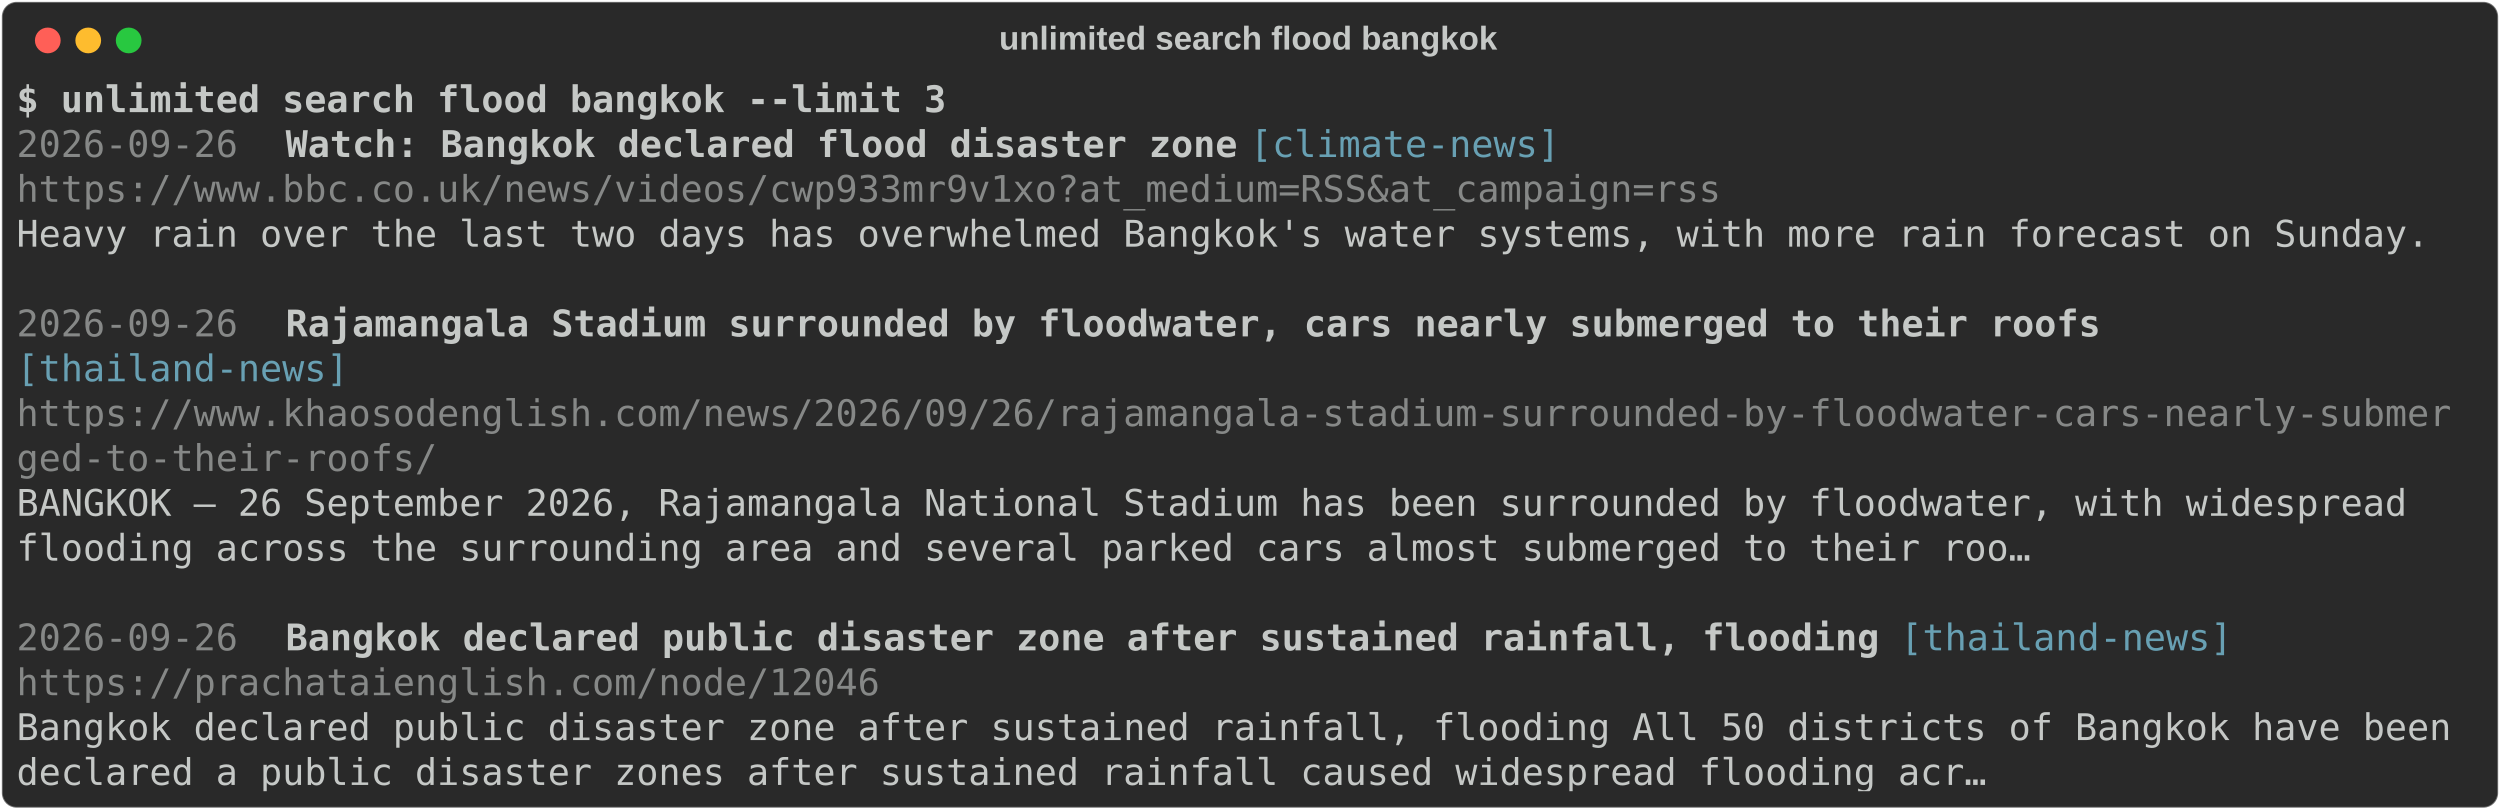
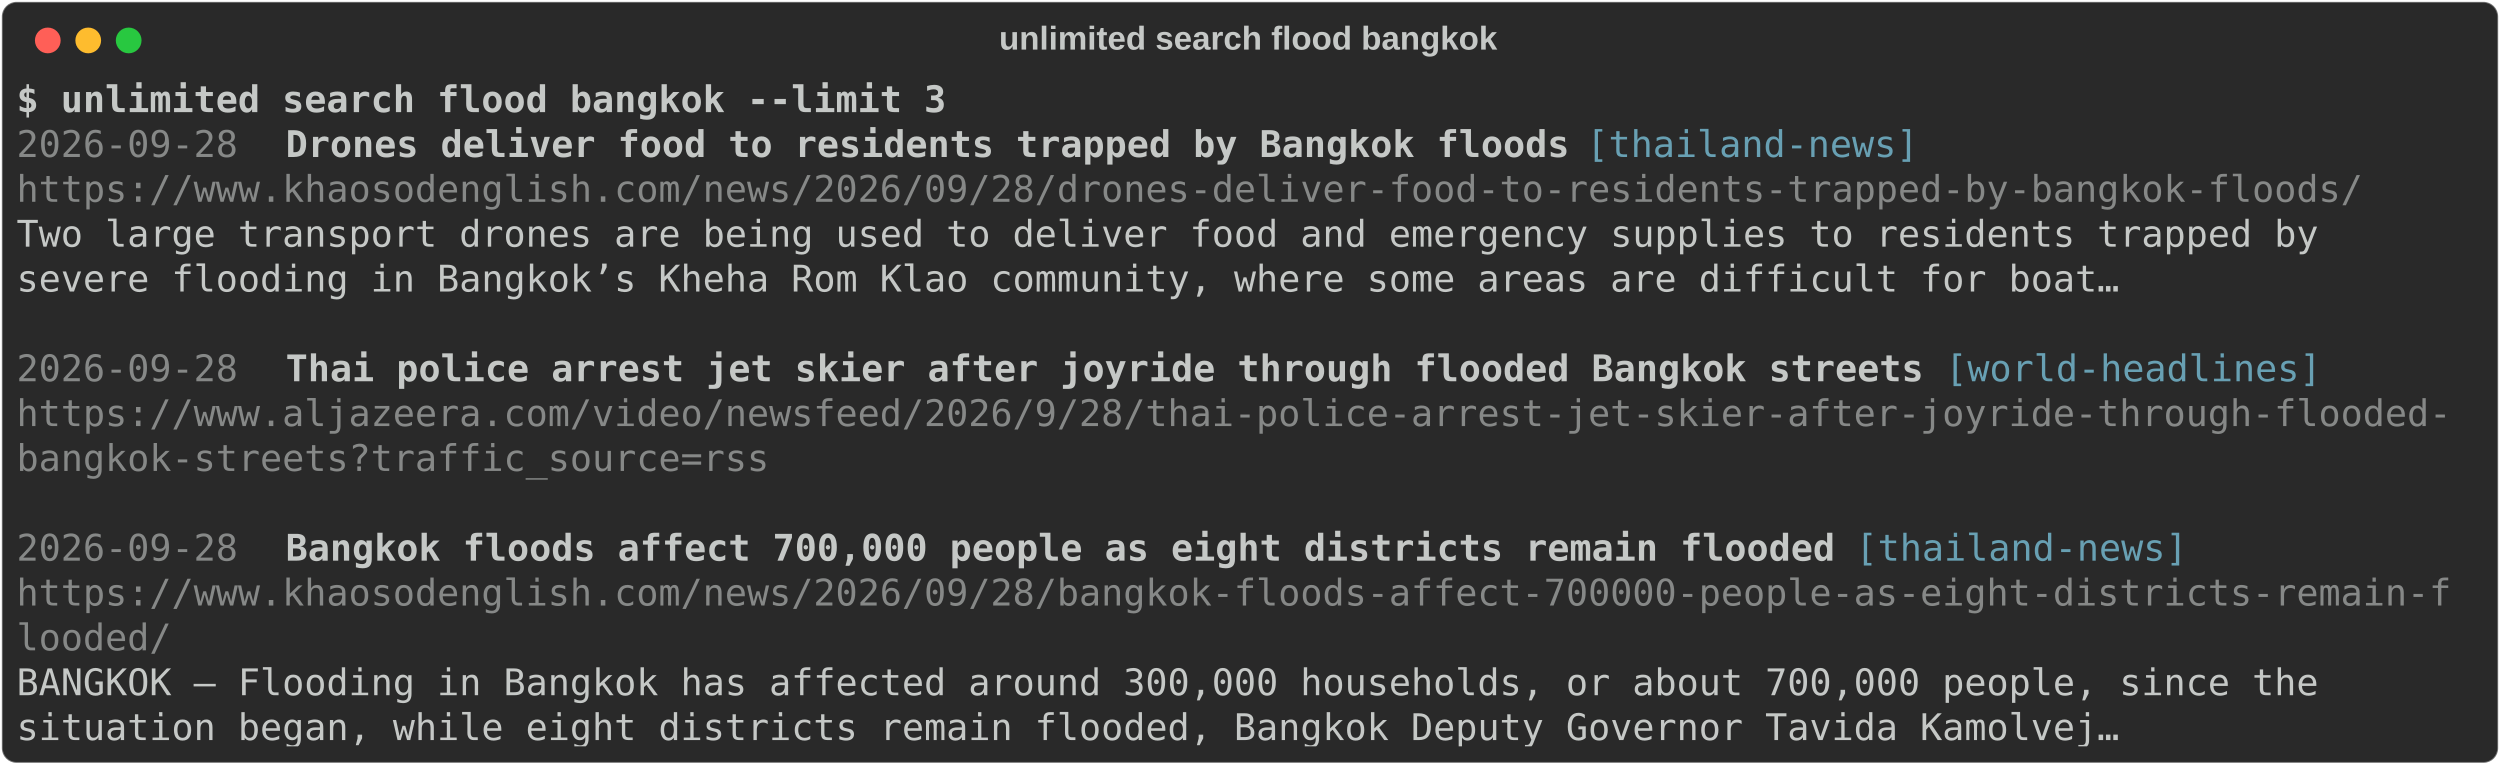
- <svg xmlns="http://www.w3.org/2000/svg" class="rich-terminal" viewBox="0 0 1360 440.4">
+ <svg xmlns="http://www.w3.org/2000/svg" class="rich-terminal" viewBox="0 0 1360 416.0">
  <style>

    @font-face {
        font-family: "Fira Code";
        src: local("FiraCode-Regular"),
                url("https://cdnjs.cloudflare.com/ajax/libs/firacode/6.2.0/woff2/FiraCode-Regular.woff2") format("woff2"),
                url("https://cdnjs.cloudflare.com/ajax/libs/firacode/6.2.0/woff/FiraCode-Regular.woff") format("woff");
        font-style: normal;
        font-weight: 400;
    }
    @font-face {
        font-family: "Fira Code";
        src: local("FiraCode-Bold"),
                url("https://cdnjs.cloudflare.com/ajax/libs/firacode/6.2.0/woff2/FiraCode-Bold.woff2") format("woff2"),
                url("https://cdnjs.cloudflare.com/ajax/libs/firacode/6.2.0/woff/FiraCode-Bold.woff") format("woff");
        font-style: bold;
        font-weight: 700;
    }

-     .terminal-800957336-matrix {
+     .terminal-1678021273-matrix {
        font-family: Fira Code, monospace;
        font-size: 20px;
        line-height: 24.4px;
        font-variant-east-asian: full-width;
    }

-     .terminal-800957336-title {
+     .terminal-1678021273-title {
        font-size: 18px;
        font-weight: bold;
        font-family: arial;
    }

-     .terminal-800957336-r1 { fill: #c5c8c6;font-weight: bold }
- .terminal-800957336-r2 { fill: #c5c8c6 }
- .terminal-800957336-r3 { fill: #868887 }
- .terminal-800957336-r4 { fill: #68a0b3 }
+     .terminal-1678021273-r1 { fill: #c5c8c6;font-weight: bold }
+ .terminal-1678021273-r2 { fill: #c5c8c6 }
+ .terminal-1678021273-r3 { fill: #868887 }
+ .terminal-1678021273-r4 { fill: #68a0b3 }
    </style>
  <defs>
-     <clipPath id="terminal-800957336-clip-terminal">
-       <rect x="0" y="0" width="1341.0" height="389.4" />
+     <clipPath id="terminal-1678021273-clip-terminal">
+       <rect x="0" y="0" width="1341.0" height="365.0" />
    </clipPath>
-     <clipPath id="terminal-800957336-line-0">
+     <clipPath id="terminal-1678021273-line-0">
      <rect x="0" y="1.5" width="1342" height="24.65" />
    </clipPath>
-     <clipPath id="terminal-800957336-line-1">
+     <clipPath id="terminal-1678021273-line-1">
      <rect x="0" y="25.9" width="1342" height="24.65" />
    </clipPath>
-     <clipPath id="terminal-800957336-line-2">
+     <clipPath id="terminal-1678021273-line-2">
      <rect x="0" y="50.3" width="1342" height="24.65" />
    </clipPath>
-     <clipPath id="terminal-800957336-line-3">
+     <clipPath id="terminal-1678021273-line-3">
      <rect x="0" y="74.7" width="1342" height="24.65" />
    </clipPath>
-     <clipPath id="terminal-800957336-line-4">
+     <clipPath id="terminal-1678021273-line-4">
      <rect x="0" y="99.1" width="1342" height="24.65" />
    </clipPath>
-     <clipPath id="terminal-800957336-line-5">
+     <clipPath id="terminal-1678021273-line-5">
      <rect x="0" y="123.5" width="1342" height="24.65" />
    </clipPath>
-     <clipPath id="terminal-800957336-line-6">
+     <clipPath id="terminal-1678021273-line-6">
      <rect x="0" y="147.9" width="1342" height="24.65" />
    </clipPath>
-     <clipPath id="terminal-800957336-line-7">
+     <clipPath id="terminal-1678021273-line-7">
      <rect x="0" y="172.3" width="1342" height="24.65" />
    </clipPath>
-     <clipPath id="terminal-800957336-line-8">
+     <clipPath id="terminal-1678021273-line-8">
      <rect x="0" y="196.7" width="1342" height="24.65" />
    </clipPath>
-     <clipPath id="terminal-800957336-line-9">
+     <clipPath id="terminal-1678021273-line-9">
      <rect x="0" y="221.1" width="1342" height="24.65" />
    </clipPath>
-     <clipPath id="terminal-800957336-line-10">
+     <clipPath id="terminal-1678021273-line-10">
      <rect x="0" y="245.5" width="1342" height="24.65" />
    </clipPath>
-     <clipPath id="terminal-800957336-line-11">
+     <clipPath id="terminal-1678021273-line-11">
      <rect x="0" y="269.9" width="1342" height="24.65" />
    </clipPath>
-     <clipPath id="terminal-800957336-line-12">
+     <clipPath id="terminal-1678021273-line-12">
      <rect x="0" y="294.3" width="1342" height="24.65" />
    </clipPath>
-     <clipPath id="terminal-800957336-line-13">
+     <clipPath id="terminal-1678021273-line-13">
      <rect x="0" y="318.7" width="1342" height="24.65" />
    </clipPath>
-     <clipPath id="terminal-800957336-line-14">
-       <rect x="0" y="343.1" width="1342" height="24.65" />
-     </clipPath>
  </defs>
-   <rect fill="#292929" stroke="rgba(255,255,255,0.35)" stroke-width="1" x="1" y="1" width="1358" height="438.4" rx="8" />
-   <text class="terminal-800957336-title" fill="#c5c8c6" text-anchor="middle" x="679" y="27">unlimited search flood bangkok</text>
+   <rect fill="#292929" stroke="rgba(255,255,255,0.35)" stroke-width="1" x="1" y="1" width="1358" height="414" rx="8" />
+   <text class="terminal-1678021273-title" fill="#c5c8c6" text-anchor="middle" x="679" y="27">unlimited search flood bangkok</text>
  <g transform="translate(26,22)">
    <circle cx="0" cy="0" r="7" fill="#ff5f57" />
    <circle cx="22" cy="0" r="7" fill="#febc2e" />
    <circle cx="44" cy="0" r="7" fill="#28c840" />
  </g>
-   <g transform="translate(9, 41)" clip-path="url(#terminal-800957336-clip-terminal)">
-     <g class="terminal-800957336-matrix">
-       <text class="terminal-800957336-r1" x="0" y="20" textLength="512.4" clip-path="url(#terminal-800957336-line-0)">$ unlimited search flood bangkok --limit 3</text>
-       <text class="terminal-800957336-r2" x="1342" y="20" textLength="12.2" clip-path="url(#terminal-800957336-line-0)">
+   <g transform="translate(9, 41)" clip-path="url(#terminal-1678021273-clip-terminal)">
+     <g class="terminal-1678021273-matrix">
+       <text class="terminal-1678021273-r1" x="0" y="20" textLength="512.4" clip-path="url(#terminal-1678021273-line-0)">$ unlimited search flood bangkok --limit 3</text>
+       <text class="terminal-1678021273-r2" x="1342" y="20" textLength="12.2" clip-path="url(#terminal-1678021273-line-0)">
</text>
-       <text class="terminal-800957336-r3" x="0" y="44.4" textLength="146.4" clip-path="url(#terminal-800957336-line-1)">2026-09-26  </text>
-       <text class="terminal-800957336-r1" x="146.4" y="44.4" textLength="524.6" clip-path="url(#terminal-800957336-line-1)">Watch: Bangkok declared flood disaster zone</text>
-       <text class="terminal-800957336-r4" x="671" y="44.4" textLength="195.2" clip-path="url(#terminal-800957336-line-1)">  [climate-news]</text>
-       <text class="terminal-800957336-r2" x="1342" y="44.4" textLength="12.2" clip-path="url(#terminal-800957336-line-1)">
+       <text class="terminal-1678021273-r3" x="0" y="44.4" textLength="146.4" clip-path="url(#terminal-1678021273-line-1)">2026-09-28  </text>
+       <text class="terminal-1678021273-r1" x="146.4" y="44.4" textLength="707.6" clip-path="url(#terminal-1678021273-line-1)">Drones deliver food to residents trapped by Bangkok floods</text>
+       <text class="terminal-1678021273-r4" x="854" y="44.4" textLength="207.4" clip-path="url(#terminal-1678021273-line-1)">  [thailand-news]</text>
+       <text class="terminal-1678021273-r2" x="1342" y="44.4" textLength="12.2" clip-path="url(#terminal-1678021273-line-1)">
</text>
-       <text class="terminal-800957336-r3" x="0" y="68.8" textLength="939.4" clip-path="url(#terminal-800957336-line-2)">https://www.bbc.co.uk/news/videos/cwp933mr9v1xo?at_medium=RSS&amp;at_campaign=rss</text>
-       <text class="terminal-800957336-r2" x="1342" y="68.8" textLength="12.2" clip-path="url(#terminal-800957336-line-2)">
+       <text class="terminal-1678021273-r3" x="0" y="68.8" textLength="1293.2" clip-path="url(#terminal-1678021273-line-2)">https://www.khaosodenglish.com/news/2026/09/28/drones-deliver-food-to-residents-trapped-by-bangkok-floods/</text>
+       <text class="terminal-1678021273-r2" x="1342" y="68.8" textLength="12.2" clip-path="url(#terminal-1678021273-line-2)">
</text>
-       <text class="terminal-800957336-r2" x="0" y="93.2" textLength="1329.8" clip-path="url(#terminal-800957336-line-3)">Heavy rain over the last two days has overwhelmed Bangkok's water systems, with more rain forecast on Sunday.</text>
-       <text class="terminal-800957336-r2" x="1342" y="93.2" textLength="12.2" clip-path="url(#terminal-800957336-line-3)">
+       <text class="terminal-1678021273-r2" x="0" y="93.2" textLength="1281" clip-path="url(#terminal-1678021273-line-3)">Two large transport drones are being used to deliver food and emergency supplies to residents trapped by </text>
+       <text class="terminal-1678021273-r2" x="1342" y="93.2" textLength="12.2" clip-path="url(#terminal-1678021273-line-3)">
</text>
-       <text class="terminal-800957336-r2" x="1342" y="117.6" textLength="12.2" clip-path="url(#terminal-800957336-line-4)">
+       <text class="terminal-1678021273-r2" x="0" y="117.6" textLength="1159" clip-path="url(#terminal-1678021273-line-4)">severe flooding in Bangkok’s Kheha Rom Klao community, where some areas are difficult for boat…</text>
+       <text class="terminal-1678021273-r2" x="1342" y="117.6" textLength="12.2" clip-path="url(#terminal-1678021273-line-4)">
</text>
-       <text class="terminal-800957336-r3" x="0" y="142" textLength="146.4" clip-path="url(#terminal-800957336-line-5)">2026-09-26  </text>
-       <text class="terminal-800957336-r1" x="146.4" y="142" textLength="1000.4" clip-path="url(#terminal-800957336-line-5)">Rajamangala Stadium surrounded by floodwater, cars nearly submerged to their roofs</text>
-       <text class="terminal-800957336-r2" x="1342" y="142" textLength="12.2" clip-path="url(#terminal-800957336-line-5)">
+       <text class="terminal-1678021273-r2" x="1342" y="142" textLength="12.2" clip-path="url(#terminal-1678021273-line-5)">
</text>
-       <text class="terminal-800957336-r4" x="0" y="166.4" textLength="183" clip-path="url(#terminal-800957336-line-6)">[thailand-news]</text>
-       <text class="terminal-800957336-r2" x="1342" y="166.4" textLength="12.2" clip-path="url(#terminal-800957336-line-6)">
+       <text class="terminal-1678021273-r3" x="0" y="166.4" textLength="146.4" clip-path="url(#terminal-1678021273-line-6)">2026-09-28  </text>
+       <text class="terminal-1678021273-r1" x="146.4" y="166.4" textLength="902.8" clip-path="url(#terminal-1678021273-line-6)">Thai police arrest jet skier after joyride through flooded Bangkok streets</text>
+       <text class="terminal-1678021273-r4" x="1049.2" y="166.4" textLength="231.8" clip-path="url(#terminal-1678021273-line-6)">  [world-headlines]</text>
+       <text class="terminal-1678021273-r2" x="1342" y="166.4" textLength="12.2" clip-path="url(#terminal-1678021273-line-6)">
</text>
-       <text class="terminal-800957336-r3" x="0" y="190.8" textLength="1342" clip-path="url(#terminal-800957336-line-7)">https://www.khaosodenglish.com/news/2026/09/26/rajamangala-stadium-surrounded-by-floodwater-cars-nearly-submer</text>
-       <text class="terminal-800957336-r2" x="1342" y="190.8" textLength="12.2" clip-path="url(#terminal-800957336-line-7)">
+       <text class="terminal-1678021273-r3" x="0" y="190.8" textLength="1342" clip-path="url(#terminal-1678021273-line-7)">https://www.aljazeera.com/video/newsfeed/2026/9/28/thai-police-arrest-jet-skier-after-joyride-through-flooded-</text>
+       <text class="terminal-1678021273-r2" x="1342" y="190.8" textLength="12.2" clip-path="url(#terminal-1678021273-line-7)">
</text>
-       <text class="terminal-800957336-r3" x="0" y="215.2" textLength="231.8" clip-path="url(#terminal-800957336-line-8)">ged-to-their-roofs/</text>
-       <text class="terminal-800957336-r2" x="1342" y="215.2" textLength="12.2" clip-path="url(#terminal-800957336-line-8)">
+       <text class="terminal-1678021273-r3" x="0" y="215.2" textLength="414.8" clip-path="url(#terminal-1678021273-line-8)">bangkok-streets?traffic_source=rss</text>
+       <text class="terminal-1678021273-r2" x="1342" y="215.2" textLength="12.2" clip-path="url(#terminal-1678021273-line-8)">
</text>
-       <text class="terminal-800957336-r2" x="0" y="239.6" textLength="1329.8" clip-path="url(#terminal-800957336-line-9)">BANGKOK — 26 September 2026, Rajamangala National Stadium has been surrounded by floodwater, with widespread </text>
-       <text class="terminal-800957336-r2" x="1342" y="239.6" textLength="12.2" clip-path="url(#terminal-800957336-line-9)">
+       <text class="terminal-1678021273-r2" x="1342" y="239.6" textLength="12.2" clip-path="url(#terminal-1678021273-line-9)">
</text>
-       <text class="terminal-800957336-r2" x="0" y="264" textLength="1110.2" clip-path="url(#terminal-800957336-line-10)">flooding across the surrounding area and several parked cars almost submerged to their roo…</text>
-       <text class="terminal-800957336-r2" x="1342" y="264" textLength="12.2" clip-path="url(#terminal-800957336-line-10)">
+       <text class="terminal-1678021273-r3" x="0" y="264" textLength="146.4" clip-path="url(#terminal-1678021273-line-10)">2026-09-28  </text>
+       <text class="terminal-1678021273-r1" x="146.4" y="264" textLength="854" clip-path="url(#terminal-1678021273-line-10)">Bangkok floods affect 700,000 people as eight districts remain flooded</text>
+       <text class="terminal-1678021273-r4" x="1000.4" y="264" textLength="207.4" clip-path="url(#terminal-1678021273-line-10)">  [thailand-news]</text>
+       <text class="terminal-1678021273-r2" x="1342" y="264" textLength="12.2" clip-path="url(#terminal-1678021273-line-10)">
</text>
-       <text class="terminal-800957336-r2" x="1342" y="288.4" textLength="12.2" clip-path="url(#terminal-800957336-line-11)">
+       <text class="terminal-1678021273-r3" x="0" y="288.4" textLength="1342" clip-path="url(#terminal-1678021273-line-11)">https://www.khaosodenglish.com/news/2026/09/28/bangkok-floods-affect-700000-people-as-eight-districts-remain-f</text>
+       <text class="terminal-1678021273-r2" x="1342" y="288.4" textLength="12.2" clip-path="url(#terminal-1678021273-line-11)">
</text>
-       <text class="terminal-800957336-r3" x="0" y="312.8" textLength="146.4" clip-path="url(#terminal-800957336-line-12)">2026-09-26  </text>
-       <text class="terminal-800957336-r1" x="146.4" y="312.8" textLength="878.4" clip-path="url(#terminal-800957336-line-12)">Bangkok declared public disaster zone after sustained rainfall, flooding</text>
-       <text class="terminal-800957336-r4" x="1024.8" y="312.8" textLength="207.4" clip-path="url(#terminal-800957336-line-12)">  [thailand-news]</text>
-       <text class="terminal-800957336-r2" x="1342" y="312.8" textLength="12.2" clip-path="url(#terminal-800957336-line-12)">
+       <text class="terminal-1678021273-r3" x="0" y="312.8" textLength="85.4" clip-path="url(#terminal-1678021273-line-12)">looded/</text>
+       <text class="terminal-1678021273-r2" x="1342" y="312.8" textLength="12.2" clip-path="url(#terminal-1678021273-line-12)">
</text>
-       <text class="terminal-800957336-r3" x="0" y="337.2" textLength="475.8" clip-path="url(#terminal-800957336-line-13)">https://prachataienglish.com/node/12046</text>
-       <text class="terminal-800957336-r2" x="1342" y="337.2" textLength="12.2" clip-path="url(#terminal-800957336-line-13)">
+       <text class="terminal-1678021273-r2" x="0" y="337.2" textLength="1281" clip-path="url(#terminal-1678021273-line-13)">BANGKOK — Flooding in Bangkok has affected around 300,000 households, or about 700,000 people, since the </text>
+       <text class="terminal-1678021273-r2" x="1342" y="337.2" textLength="12.2" clip-path="url(#terminal-1678021273-line-13)">
</text>
-       <text class="terminal-800957336-r2" x="0" y="361.6" textLength="1342" clip-path="url(#terminal-800957336-line-14)">Bangkok declared public disaster zone after sustained rainfall, flooding All 50 districts of Bangkok have been</text>
-       <text class="terminal-800957336-r2" x="1342" y="361.6" textLength="12.2" clip-path="url(#terminal-800957336-line-14)">
- </text>
-       <text class="terminal-800957336-r2" x="0" y="386" textLength="1085.8" clip-path="url(#terminal-800957336-line-15)">declared a public disaster zones after sustained rainfall caused widespread flooding acr…</text>
-       <text class="terminal-800957336-r2" x="1342" y="386" textLength="12.2" clip-path="url(#terminal-800957336-line-15)">
+       <text class="terminal-1678021273-r2" x="0" y="361.6" textLength="1159" clip-path="url(#terminal-1678021273-line-14)">situation began, while eight districts remain flooded, Bangkok Deputy Governor Tavida Kamolvej…</text>
+       <text class="terminal-1678021273-r2" x="1342" y="361.6" textLength="12.2" clip-path="url(#terminal-1678021273-line-14)">
</text>
    </g>
  </g>
</svg>
